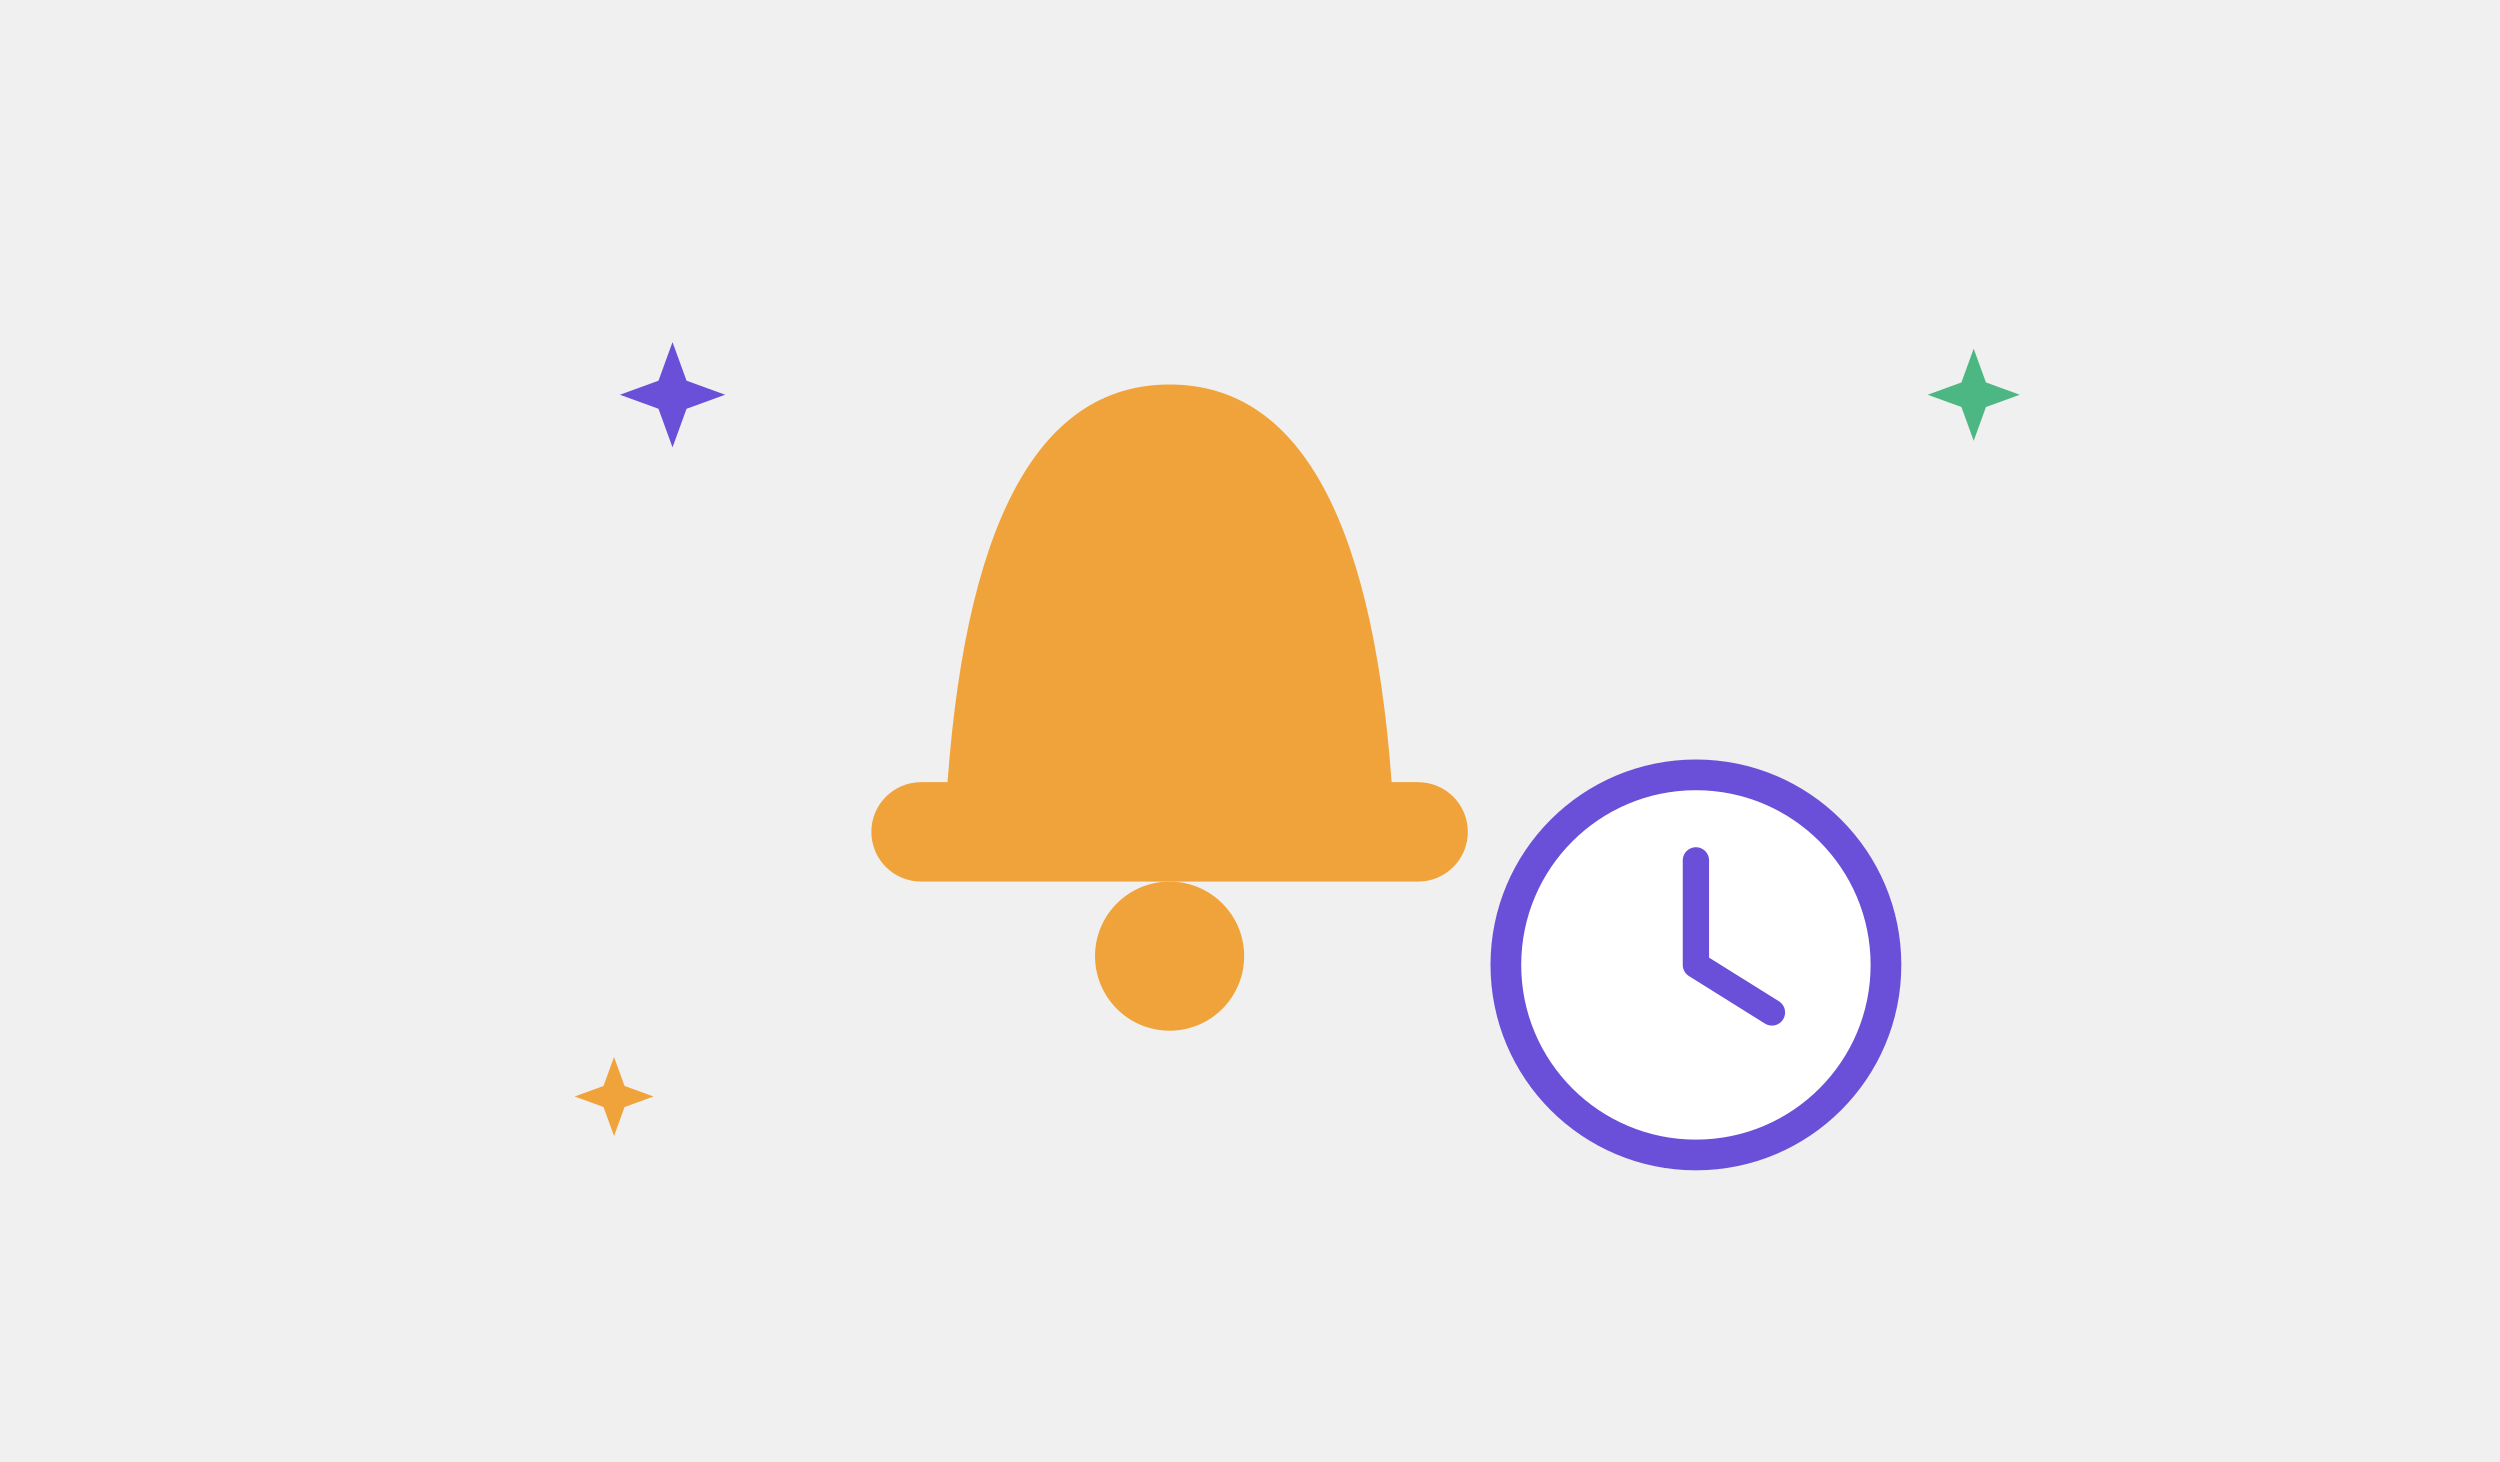
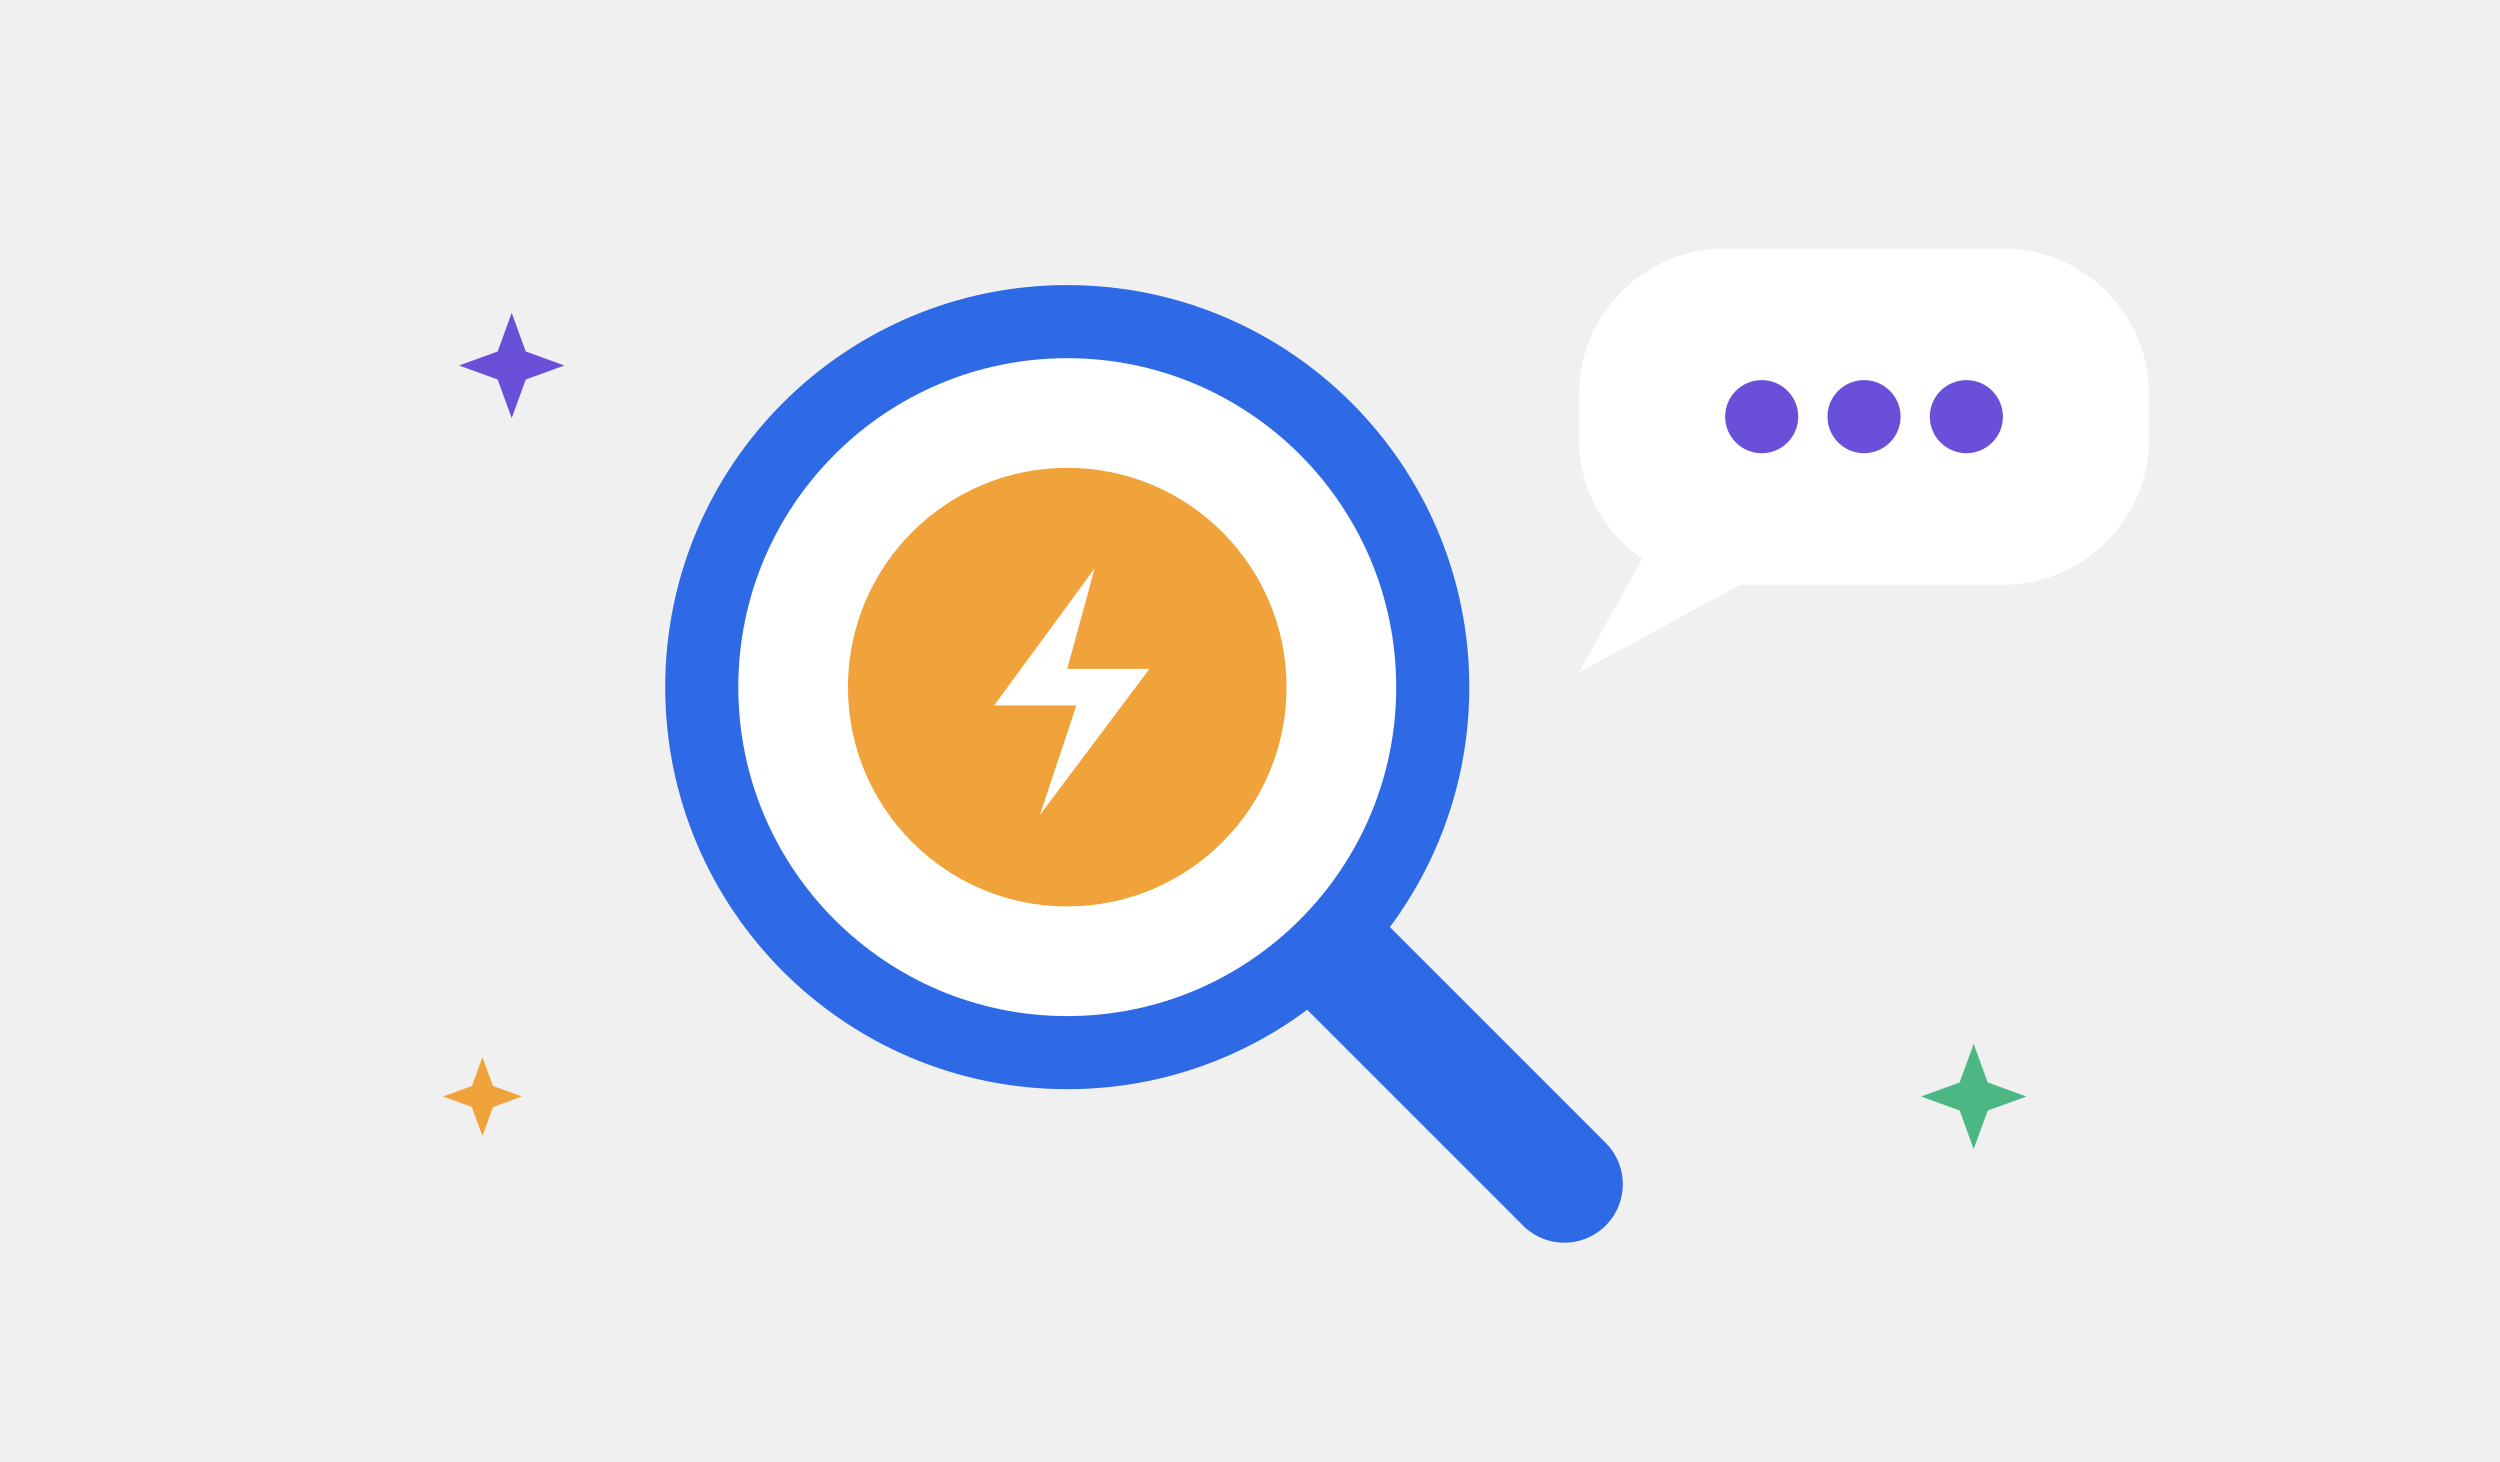
<svg xmlns="http://www.w3.org/2000/svg" width="342" height="200" viewBox="0 0 342 200">
-   <path d="M129.4 110.4Q132.8 52.6 160 52.6Q187.2 52.6 190.6 110.4z" fill="#F0A33A" />
-   <rect x="119.2" y="107.0" width="81.6" height="13.6" rx="6.8" fill="#F0A33A" />
-   <circle cx="160" cy="130.8" r="10.2" fill="#F0A33A" />
-   <circle cx="232" cy="132" r="26" fill="#FFFFFF" stroke="#6A4FD8" stroke-width="4.2" />
-   <path d="M232 132l0.0 -14.3M232 132l10.4 6.5" stroke="#6A4FD8" stroke-width="3.6" stroke-linecap="round" />
-   <path d="M92 46.8l1.92 5.28 5.28 1.92 -5.28 1.92 -1.92 5.28 -1.92 -5.28 -5.28 -1.92 5.28 -1.92z" fill="#6A4FD8" />
-   <path d="M270 47.7l1.68 4.62 4.62 1.68 -4.62 1.68 -1.68 4.62 -1.68 -4.62 -4.62 -1.68 4.62 -1.68z" fill="#4CB782" />
-   <path d="M84 144.6l1.44 3.96 3.96 1.44 -3.96 1.44 -1.44 3.96 -1.44 -3.96 -3.96 -1.44 3.96 -1.44z" fill="#F0A33A" />
+   <path d="M180 128L214 162" stroke="#2E6AE6" stroke-width="16" stroke-linecap="round" />
+   <circle cx="146" cy="94" r="50" fill="#FFFFFF" stroke="#2E6AE6" stroke-width="10" />
+   <circle cx="146" cy="94" r="30" fill="#F0A33A" />
+   <path d="M149.75 77.75l-13.75 18.75h11.25l-5.0 15.0 15.0 -20.0h-11.25z" fill="#FFFFFF" />
+   <rect x="216" y="34" width="78" height="46" rx="20" fill="#FFFFFF" />
+   <path d="M226 74 l-10 18 22-12z" fill="#FFFFFF" />
+   <circle cx="241" cy="57" r="5" fill="#6A4FD8" />
+   <circle cx="255" cy="57" r="5" fill="#6A4FD8" />
+   <circle cx="269" cy="57" r="5" fill="#6A4FD8" />
+   <path d="M70 42.8l1.92 5.28 5.28 1.92 -5.28 1.92 -1.92 5.28 -1.92 -5.28 -5.28 -1.92 5.28 -1.92z" fill="#6A4FD8" />
+   <path d="M270 142.8l1.92 5.28 5.28 1.92 -5.28 1.92 -1.92 5.28 -1.92 -5.28 -5.28 -1.92 5.28 -1.92z" fill="#4CB782" />
+   <path d="M66 144.6l1.44 3.96 3.96 1.44 -3.96 1.44 -1.44 3.96 -1.44 -3.96 -3.96 -1.44 3.96 -1.44z" fill="#F0A33A" />
</svg>
